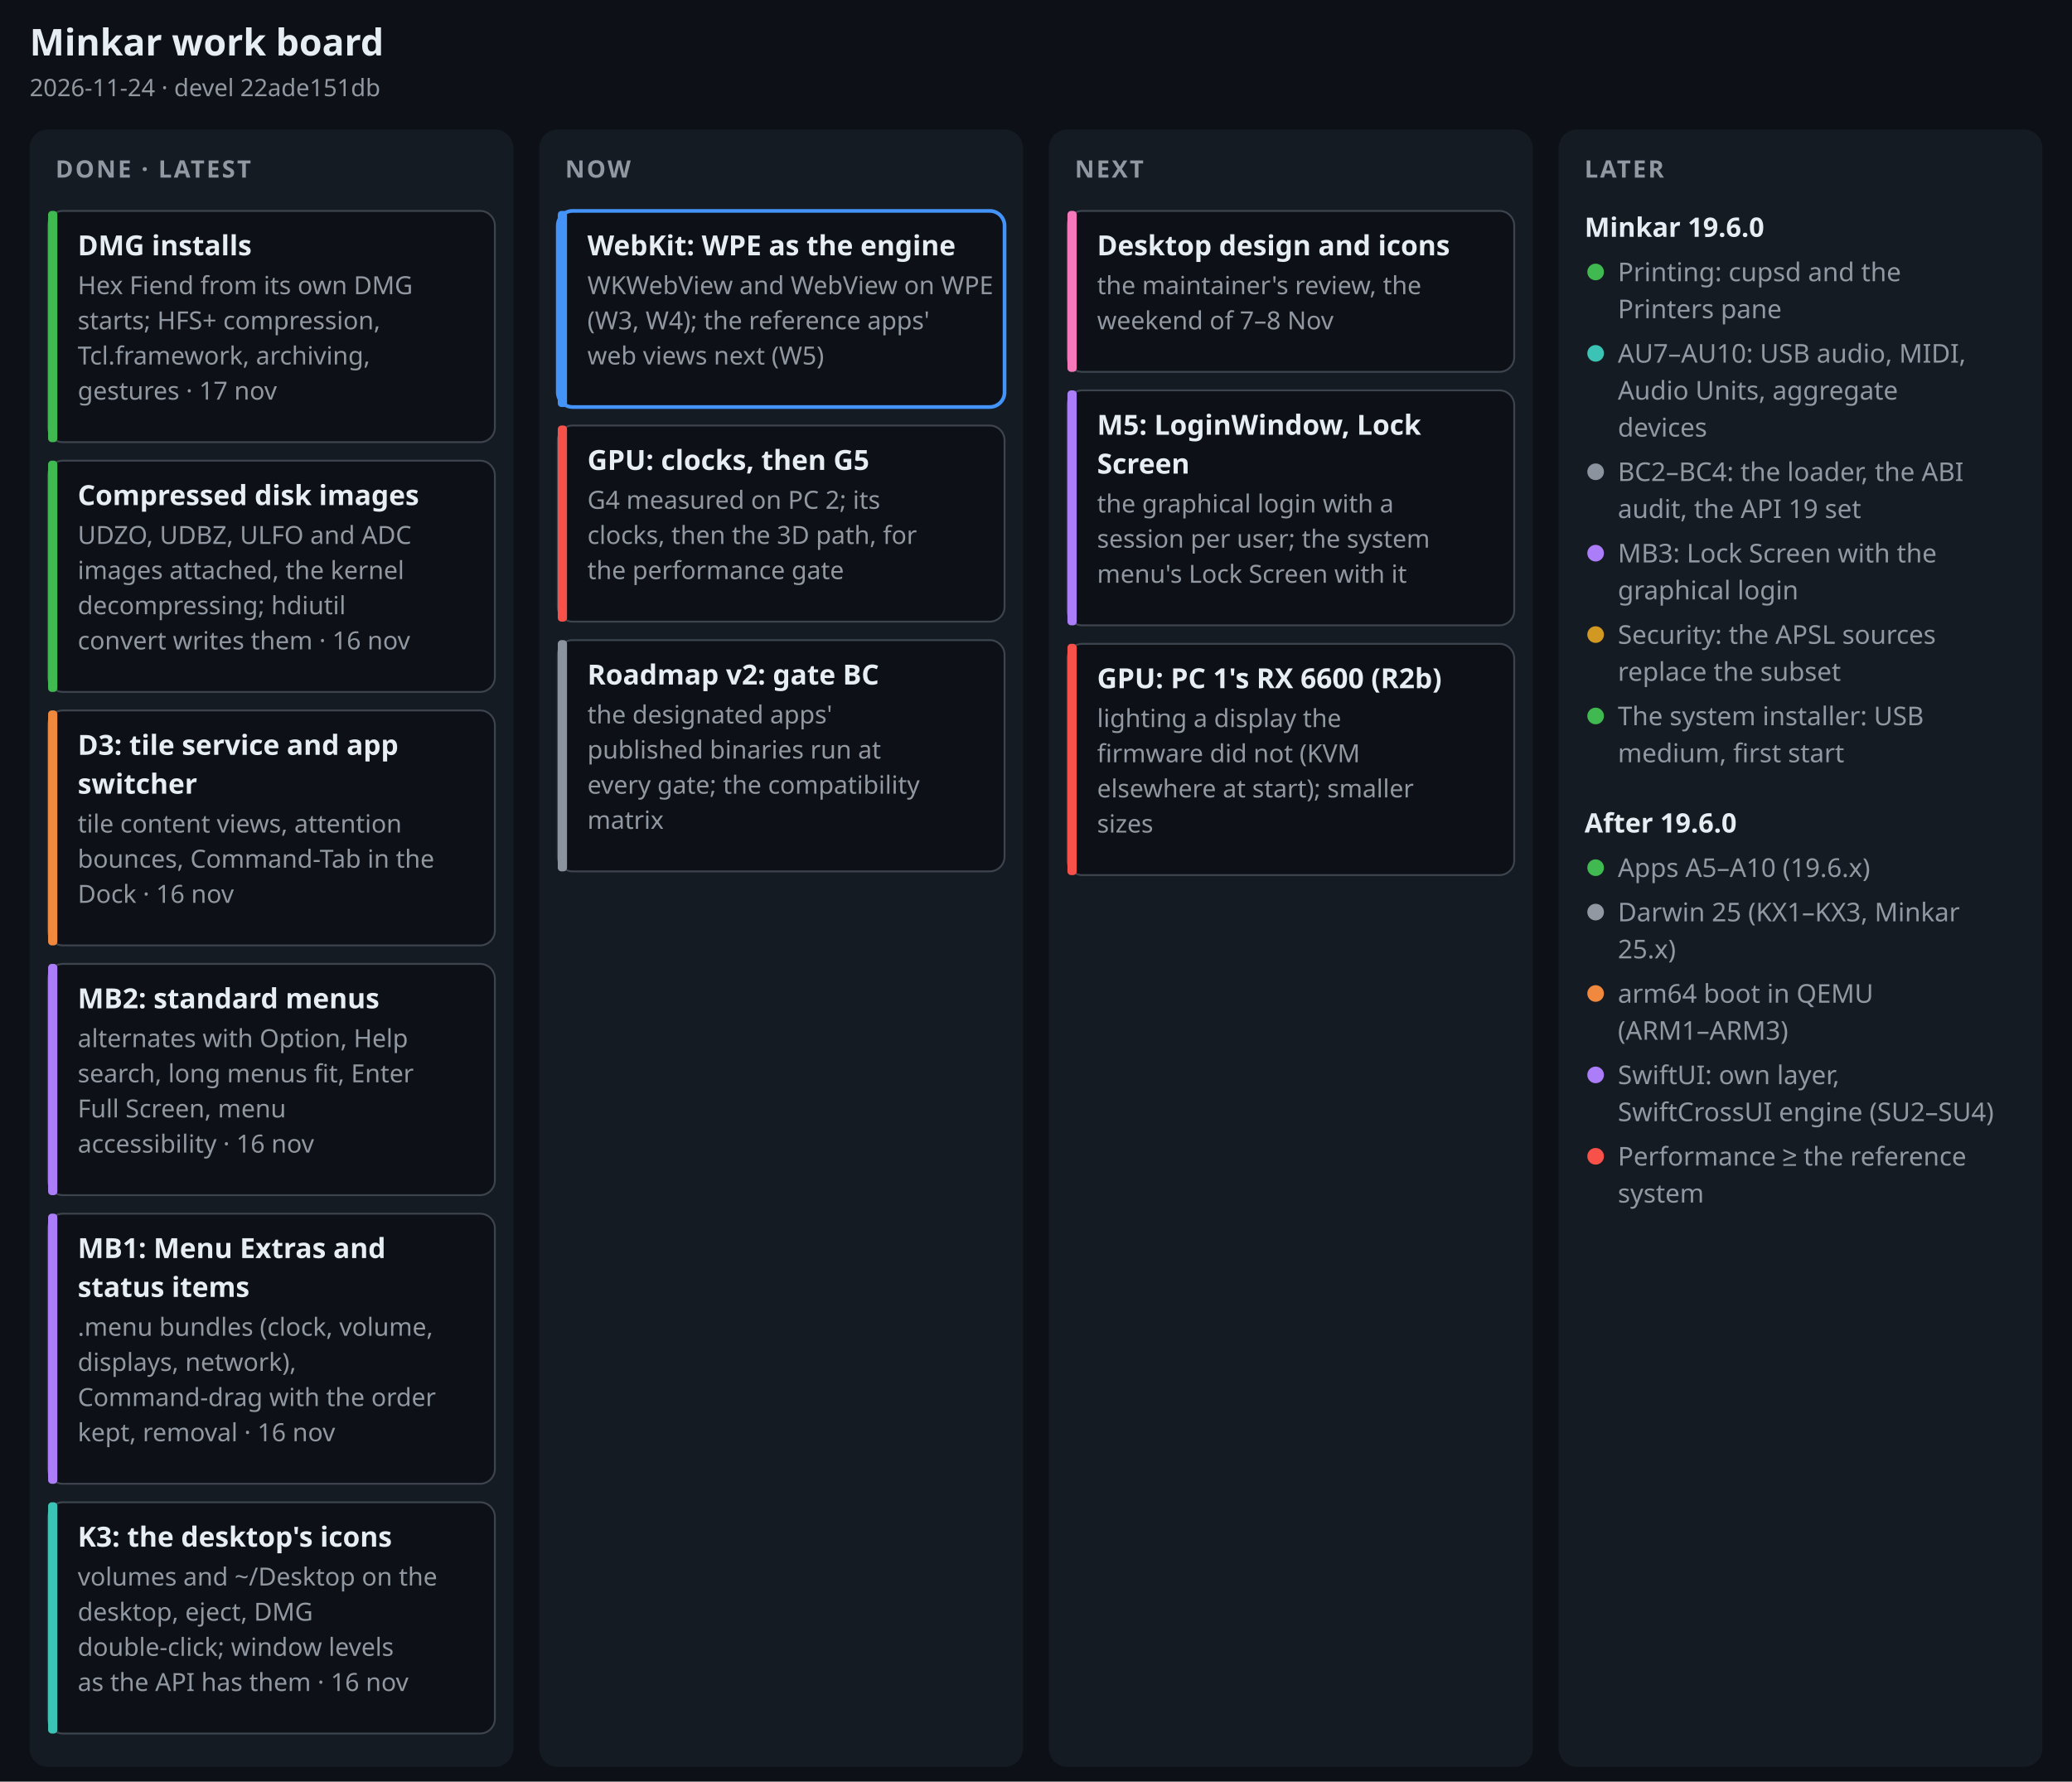
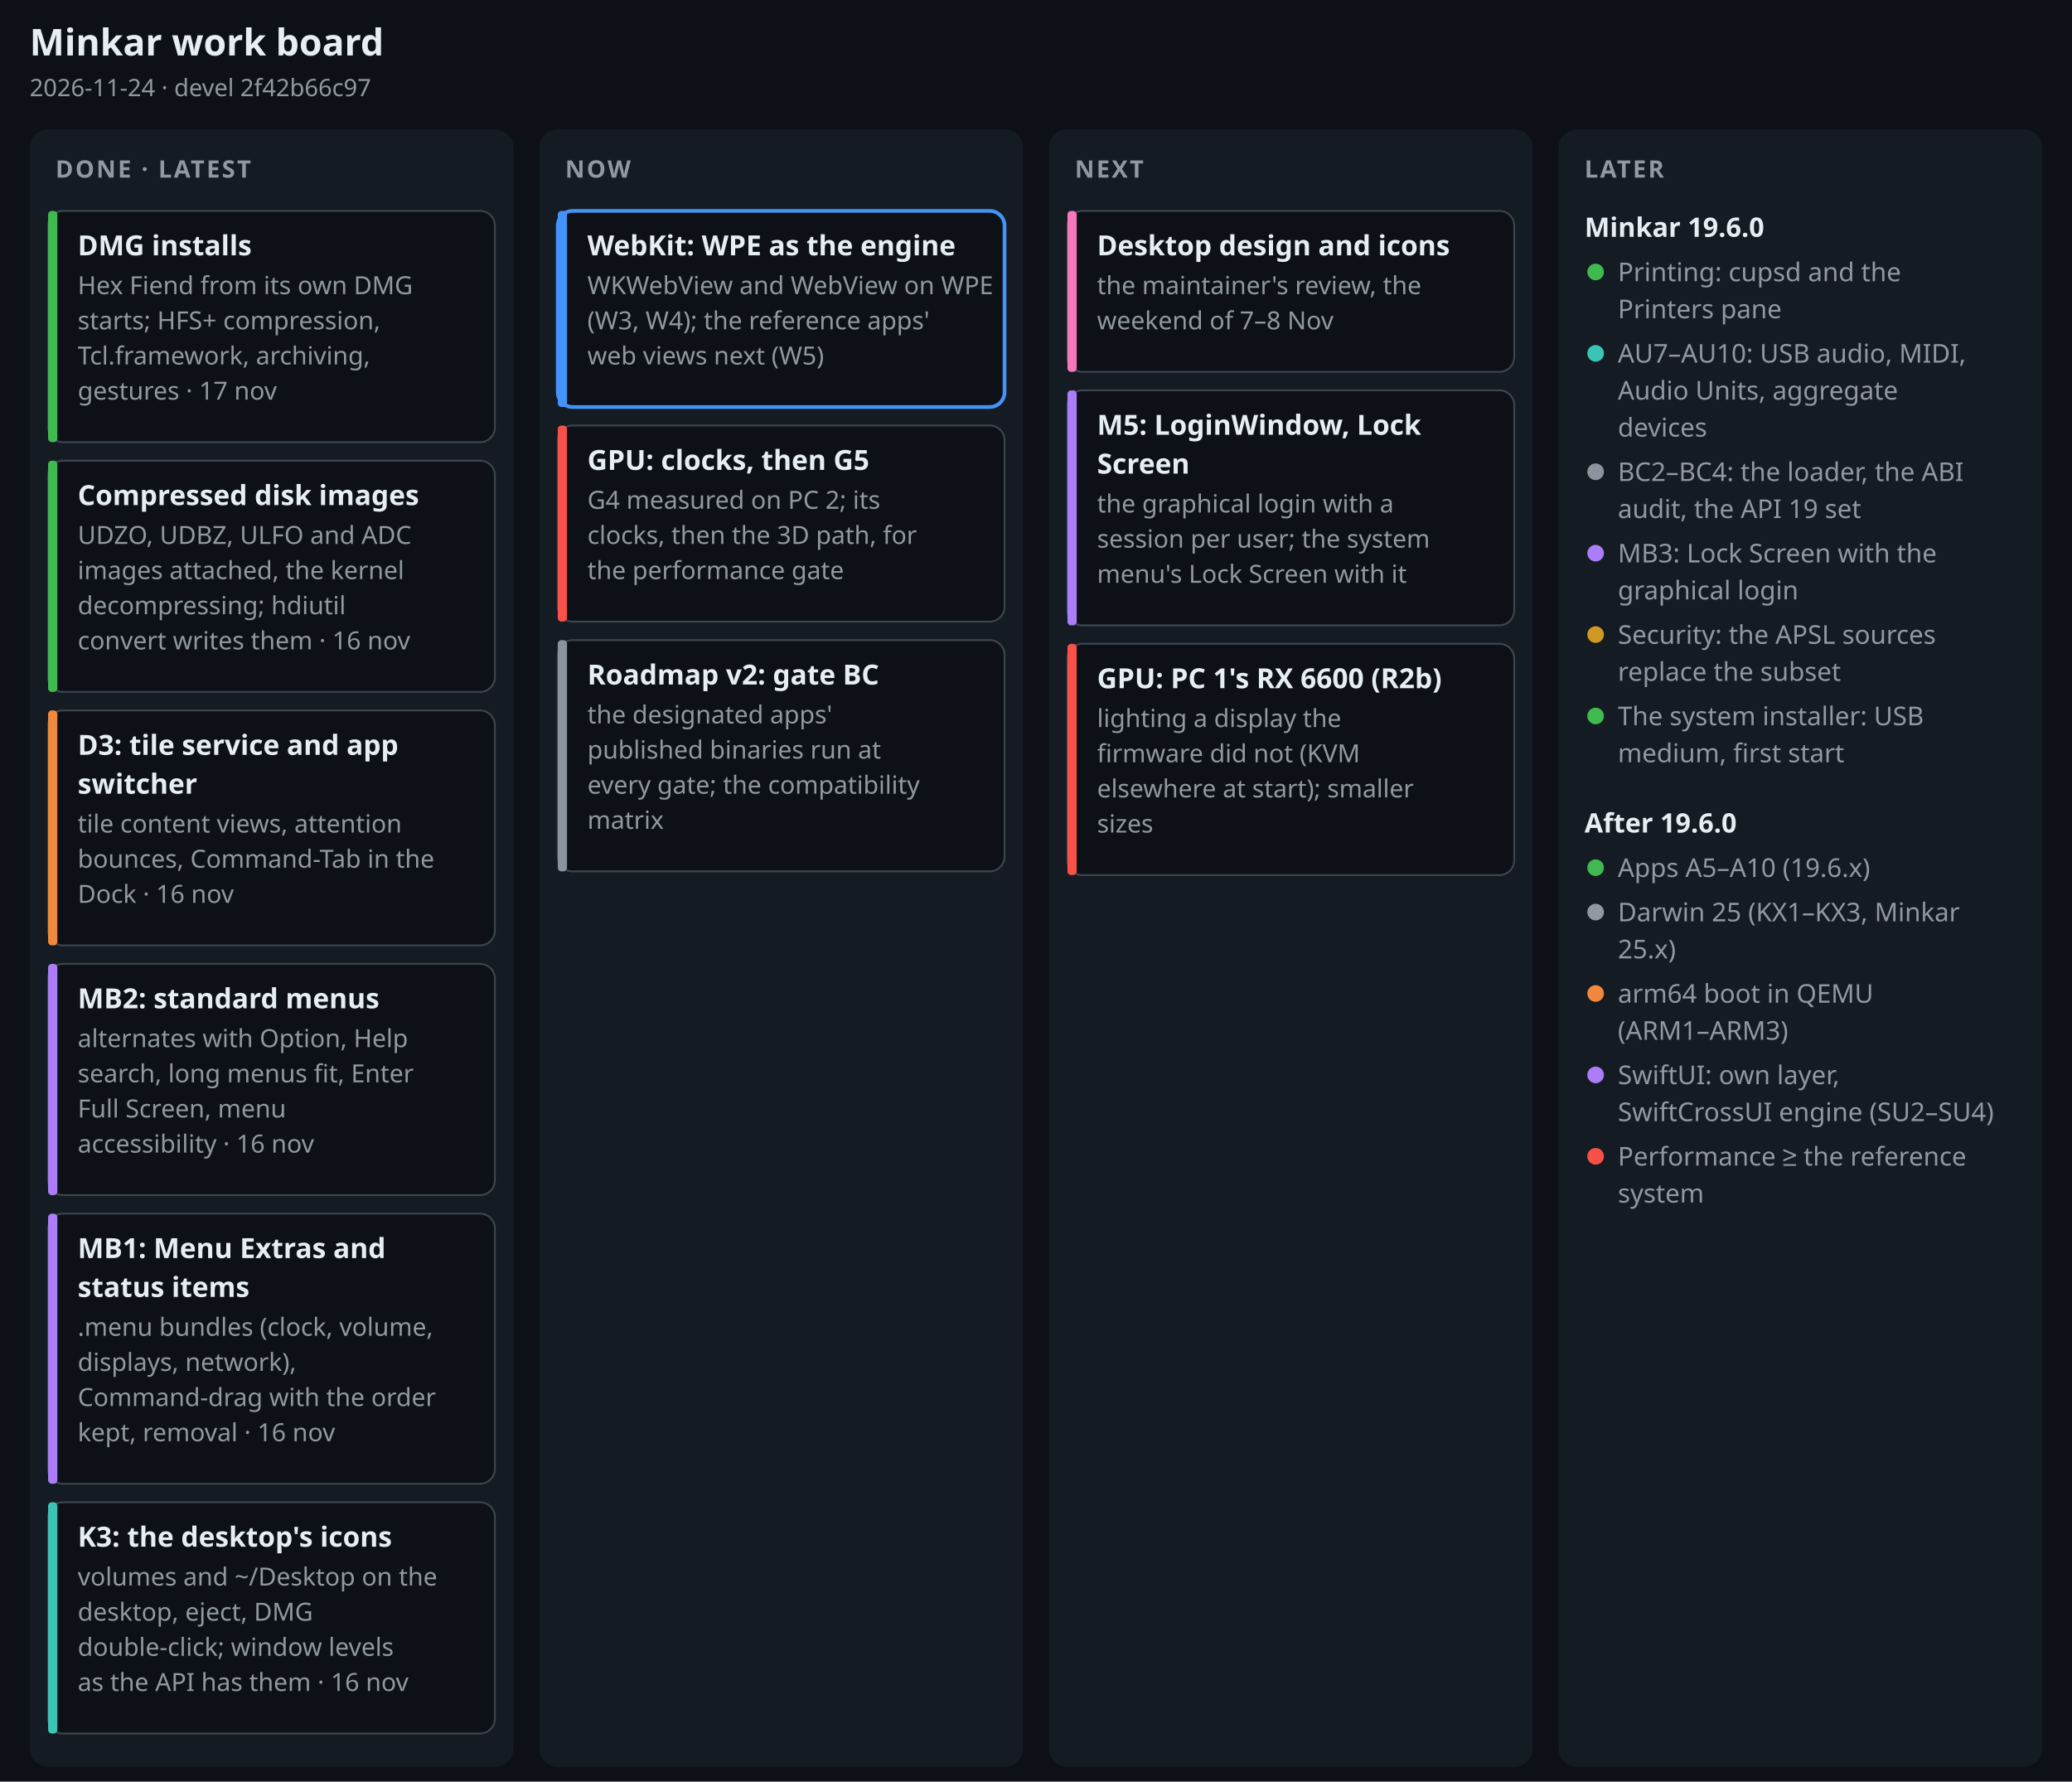
<svg xmlns="http://www.w3.org/2000/svg" width="1120" height="963" viewBox="0 0 1120 963" font-family="-apple-system, BlinkMacSystemFont, 'Segoe UI', 'Noto Sans', Helvetica, Arial, sans-serif" role="img" aria-label="Minkar work board, 2026-11-24">
  <rect width="1120" height="963" fill="#0d1117" />
  <text x="16" y="30" font-size="20" font-weight="700" fill="#e6edf3" text-anchor="start">Minkar work board</text>
-   <text x="16" y="52" font-size="13" font-weight="400" fill="#9198a1" text-anchor="start">2026-11-24 · devel 22ade151db</text>
+   <text x="16" y="52" font-size="13" font-weight="400" fill="#9198a1" text-anchor="start">2026-11-24 · devel 2f42b66c97</text>
  <rect x="16" y="70" width="261.5" height="885" rx="10" fill="#151b23" />
  <text x="30" y="96" font-size="13" font-weight="700" fill="#9198a1" text-anchor="start" letter-spacing=".08em">DONE · LATEST</text>
  <rect x="26" y="114" width="241.5" height="125" rx="8" fill="#0d1117" stroke="#3d444d" stroke-width="1" />
  <rect x="26" y="114" width="5" height="125" rx="2" fill="#3fb950" />
  <text x="42" y="138" font-size="15" font-weight="650" fill="#e6edf3" text-anchor="start">DMG installs</text>
  <text x="42" y="159" font-size="13.5" font-weight="400" fill="#9198a1" text-anchor="start">Hex Fiend from its own DMG</text>
  <text x="42" y="178" font-size="13.5" font-weight="400" fill="#9198a1" text-anchor="start">starts; HFS+ compression,</text>
  <text x="42" y="197" font-size="13.5" font-weight="400" fill="#9198a1" text-anchor="start">Tcl.framework, archiving,</text>
  <text x="42" y="216" font-size="13.5" font-weight="400" fill="#9198a1" text-anchor="start">gestures · 17 nov</text>
  <rect x="26" y="249" width="241.5" height="125" rx="8" fill="#0d1117" stroke="#3d444d" stroke-width="1" />
  <rect x="26" y="249" width="5" height="125" rx="2" fill="#3fb950" />
  <text x="42" y="273" font-size="15" font-weight="650" fill="#e6edf3" text-anchor="start">Compressed disk images</text>
  <text x="42" y="294" font-size="13.5" font-weight="400" fill="#9198a1" text-anchor="start">UDZO, UDBZ, ULFO and ADC</text>
  <text x="42" y="313" font-size="13.5" font-weight="400" fill="#9198a1" text-anchor="start">images attached, the kernel</text>
  <text x="42" y="332" font-size="13.5" font-weight="400" fill="#9198a1" text-anchor="start">decompressing; hdiutil</text>
  <text x="42" y="351" font-size="13.5" font-weight="400" fill="#9198a1" text-anchor="start">convert writes them · 16 nov</text>
  <rect x="26" y="384" width="241.5" height="127" rx="8" fill="#0d1117" stroke="#3d444d" stroke-width="1" />
  <rect x="26" y="384" width="5" height="127" rx="2" fill="#f0883e" />
  <text x="42" y="408" font-size="15" font-weight="650" fill="#e6edf3" text-anchor="start">D3: tile service and app</text>
  <text x="42" y="429" font-size="15" font-weight="650" fill="#e6edf3" text-anchor="start">switcher</text>
  <text x="42" y="450" font-size="13.5" font-weight="400" fill="#9198a1" text-anchor="start">tile content views, attention</text>
  <text x="42" y="469" font-size="13.5" font-weight="400" fill="#9198a1" text-anchor="start">bounces, Command-Tab in the</text>
  <text x="42" y="488" font-size="13.5" font-weight="400" fill="#9198a1" text-anchor="start">Dock · 16 nov</text>
  <rect x="26" y="521" width="241.5" height="125" rx="8" fill="#0d1117" stroke="#3d444d" stroke-width="1" />
  <rect x="26" y="521" width="5" height="125" rx="2" fill="#ab7df8" />
  <text x="42" y="545" font-size="15" font-weight="650" fill="#e6edf3" text-anchor="start">MB2: standard menus</text>
  <text x="42" y="566" font-size="13.5" font-weight="400" fill="#9198a1" text-anchor="start">alternates with Option, Help</text>
  <text x="42" y="585" font-size="13.5" font-weight="400" fill="#9198a1" text-anchor="start">search, long menus fit, Enter</text>
  <text x="42" y="604" font-size="13.5" font-weight="400" fill="#9198a1" text-anchor="start">Full Screen, menu</text>
  <text x="42" y="623" font-size="13.5" font-weight="400" fill="#9198a1" text-anchor="start">accessibility · 16 nov</text>
  <rect x="26" y="656" width="241.5" height="146" rx="8" fill="#0d1117" stroke="#3d444d" stroke-width="1" />
  <rect x="26" y="656" width="5" height="146" rx="2" fill="#ab7df8" />
  <text x="42" y="680" font-size="15" font-weight="650" fill="#e6edf3" text-anchor="start">MB1: Menu Extras and</text>
  <text x="42" y="701" font-size="15" font-weight="650" fill="#e6edf3" text-anchor="start">status items</text>
  <text x="42" y="722" font-size="13.5" font-weight="400" fill="#9198a1" text-anchor="start">.menu bundles (clock, volume,</text>
  <text x="42" y="741" font-size="13.5" font-weight="400" fill="#9198a1" text-anchor="start">displays, network),</text>
  <text x="42" y="760" font-size="13.5" font-weight="400" fill="#9198a1" text-anchor="start">Command-drag with the order</text>
  <text x="42" y="779" font-size="13.5" font-weight="400" fill="#9198a1" text-anchor="start">kept, removal · 16 nov</text>
  <rect x="26" y="812" width="241.5" height="125" rx="8" fill="#0d1117" stroke="#3d444d" stroke-width="1" />
  <rect x="26" y="812" width="5" height="125" rx="2" fill="#3bc4b5" />
  <text x="42" y="836" font-size="15" font-weight="650" fill="#e6edf3" text-anchor="start">K3: the desktop's icons</text>
  <text x="42" y="857" font-size="13.5" font-weight="400" fill="#9198a1" text-anchor="start">volumes and ~/Desktop on the</text>
  <text x="42" y="876" font-size="13.5" font-weight="400" fill="#9198a1" text-anchor="start">desktop, eject, DMG</text>
  <text x="42" y="895" font-size="13.5" font-weight="400" fill="#9198a1" text-anchor="start">double-click; window levels</text>
  <text x="42" y="914" font-size="13.5" font-weight="400" fill="#9198a1" text-anchor="start">as the API has them · 16 nov</text>
  <rect x="291.5" y="70" width="261.5" height="885" rx="10" fill="#151b23" />
  <text x="305.5" y="96" font-size="13" font-weight="700" fill="#9198a1" text-anchor="start" letter-spacing=".08em">NOW</text>
  <rect x="301.5" y="114" width="241.5" height="106" rx="8" fill="#0d1117" stroke="#4493f8" stroke-width="2" />
  <rect x="301.5" y="114" width="5" height="106" rx="2" fill="#4493f8" />
  <text x="317.5" y="138" font-size="15" font-weight="650" fill="#e6edf3" text-anchor="start">WebKit: WPE as the engine</text>
  <text x="317.5" y="159" font-size="13.5" font-weight="400" fill="#9198a1" text-anchor="start">WKWebView and WebView on WPE</text>
  <text x="317.5" y="178" font-size="13.5" font-weight="400" fill="#9198a1" text-anchor="start">(W3, W4); the reference apps'</text>
  <text x="317.5" y="197" font-size="13.5" font-weight="400" fill="#9198a1" text-anchor="start">web views next (W5)</text>
  <rect x="301.5" y="230" width="241.5" height="106" rx="8" fill="#0d1117" stroke="#3d444d" stroke-width="1" />
  <rect x="301.5" y="230" width="5" height="106" rx="2" fill="#f85149" />
  <text x="317.5" y="254" font-size="15" font-weight="650" fill="#e6edf3" text-anchor="start">GPU: clocks, then G5</text>
  <text x="317.5" y="275" font-size="13.5" font-weight="400" fill="#9198a1" text-anchor="start">G4 measured on PC 2; its</text>
  <text x="317.5" y="294" font-size="13.5" font-weight="400" fill="#9198a1" text-anchor="start">clocks, then the 3D path, for</text>
  <text x="317.5" y="313" font-size="13.5" font-weight="400" fill="#9198a1" text-anchor="start">the performance gate</text>
  <rect x="301.5" y="346" width="241.5" height="125" rx="8" fill="#0d1117" stroke="#3d444d" stroke-width="1" />
  <rect x="301.5" y="346" width="5" height="125" rx="2" fill="#8b949e" />
  <text x="317.5" y="370" font-size="15" font-weight="650" fill="#e6edf3" text-anchor="start">Roadmap v2: gate BC</text>
  <text x="317.5" y="391" font-size="13.5" font-weight="400" fill="#9198a1" text-anchor="start">the designated apps'</text>
  <text x="317.5" y="410" font-size="13.5" font-weight="400" fill="#9198a1" text-anchor="start">published binaries run at</text>
  <text x="317.5" y="429" font-size="13.5" font-weight="400" fill="#9198a1" text-anchor="start">every gate; the compatibility</text>
  <text x="317.5" y="448" font-size="13.5" font-weight="400" fill="#9198a1" text-anchor="start">matrix</text>
  <rect x="567" y="70" width="261.5" height="885" rx="10" fill="#151b23" />
  <text x="581" y="96" font-size="13" font-weight="700" fill="#9198a1" text-anchor="start" letter-spacing=".08em">NEXT</text>
  <rect x="577" y="114" width="241.5" height="87" rx="8" fill="#0d1117" stroke="#3d444d" stroke-width="1" />
  <rect x="577" y="114" width="5" height="87" rx="2" fill="#f778ba" />
  <text x="593" y="138" font-size="15" font-weight="650" fill="#e6edf3" text-anchor="start">Desktop design and icons</text>
  <text x="593" y="159" font-size="13.5" font-weight="400" fill="#9198a1" text-anchor="start">the maintainer's review, the</text>
  <text x="593" y="178" font-size="13.5" font-weight="400" fill="#9198a1" text-anchor="start">weekend of 7–8 Nov</text>
  <rect x="577" y="211" width="241.5" height="127" rx="8" fill="#0d1117" stroke="#3d444d" stroke-width="1" />
  <rect x="577" y="211" width="5" height="127" rx="2" fill="#ab7df8" />
  <text x="593" y="235" font-size="15" font-weight="650" fill="#e6edf3" text-anchor="start">M5: LoginWindow, Lock</text>
  <text x="593" y="256" font-size="15" font-weight="650" fill="#e6edf3" text-anchor="start">Screen</text>
  <text x="593" y="277" font-size="13.5" font-weight="400" fill="#9198a1" text-anchor="start">the graphical login with a</text>
  <text x="593" y="296" font-size="13.5" font-weight="400" fill="#9198a1" text-anchor="start">session per user; the system</text>
  <text x="593" y="315" font-size="13.5" font-weight="400" fill="#9198a1" text-anchor="start">menu's Lock Screen with it</text>
  <rect x="577" y="348" width="241.5" height="125" rx="8" fill="#0d1117" stroke="#3d444d" stroke-width="1" />
  <rect x="577" y="348" width="5" height="125" rx="2" fill="#f85149" />
  <text x="593" y="372" font-size="15" font-weight="650" fill="#e6edf3" text-anchor="start">GPU: PC 1's RX 6600 (R2b)</text>
  <text x="593" y="393" font-size="13.5" font-weight="400" fill="#9198a1" text-anchor="start">lighting a display the</text>
  <text x="593" y="412" font-size="13.5" font-weight="400" fill="#9198a1" text-anchor="start">firmware did not (KVM</text>
  <text x="593" y="431" font-size="13.5" font-weight="400" fill="#9198a1" text-anchor="start">elsewhere at start); smaller</text>
  <text x="593" y="450" font-size="13.5" font-weight="400" fill="#9198a1" text-anchor="start">sizes</text>
  <rect x="842.5" y="70" width="261.5" height="885" rx="10" fill="#151b23" />
  <text x="856.5" y="96" font-size="13" font-weight="700" fill="#9198a1" text-anchor="start" letter-spacing=".08em">LATER</text>
  <text x="856.5" y="128" font-size="14.5" font-weight="700" fill="#e6edf3" text-anchor="start">Minkar 19.6.0</text>
  <circle cx="862.5" cy="147" r="4.5" fill="#3fb950" />
  <text x="874.5" y="152" font-size="14" font-weight="400" fill="#9198a1" text-anchor="start">Printing: cupsd and the</text>
  <text x="874.5" y="172" font-size="14" font-weight="400" fill="#9198a1" text-anchor="start">Printers pane</text>
  <circle cx="862.5" cy="191" r="4.5" fill="#3bc4b5" />
  <text x="874.5" y="196" font-size="14" font-weight="400" fill="#9198a1" text-anchor="start">AU7–AU10: USB audio, MIDI,</text>
  <text x="874.5" y="216" font-size="14" font-weight="400" fill="#9198a1" text-anchor="start">Audio Units, aggregate</text>
  <text x="874.5" y="236" font-size="14" font-weight="400" fill="#9198a1" text-anchor="start">devices</text>
  <circle cx="862.5" cy="255" r="4.5" fill="#8b949e" />
  <text x="874.5" y="260" font-size="14" font-weight="400" fill="#9198a1" text-anchor="start">BC2–BC4: the loader, the ABI</text>
  <text x="874.5" y="280" font-size="14" font-weight="400" fill="#9198a1" text-anchor="start">audit, the API 19 set</text>
  <circle cx="862.5" cy="299" r="4.5" fill="#ab7df8" />
  <text x="874.5" y="304" font-size="14" font-weight="400" fill="#9198a1" text-anchor="start">MB3: Lock Screen with the</text>
  <text x="874.5" y="324" font-size="14" font-weight="400" fill="#9198a1" text-anchor="start">graphical login</text>
  <circle cx="862.5" cy="343" r="4.5" fill="#d29922" />
  <text x="874.5" y="348" font-size="14" font-weight="400" fill="#9198a1" text-anchor="start">Security: the APSL sources</text>
  <text x="874.5" y="368" font-size="14" font-weight="400" fill="#9198a1" text-anchor="start">replace the subset</text>
  <circle cx="862.5" cy="387" r="4.5" fill="#3fb950" />
  <text x="874.5" y="392" font-size="14" font-weight="400" fill="#9198a1" text-anchor="start">The system installer: USB</text>
  <text x="874.5" y="412" font-size="14" font-weight="400" fill="#9198a1" text-anchor="start">medium, first start</text>
  <text x="856.5" y="450" font-size="14.5" font-weight="700" fill="#e6edf3" text-anchor="start">After 19.6.0</text>
  <circle cx="862.5" cy="469" r="4.5" fill="#3fb950" />
  <text x="874.5" y="474" font-size="14" font-weight="400" fill="#9198a1" text-anchor="start">Apps A5–A10 (19.6.x)</text>
  <circle cx="862.5" cy="493" r="4.5" fill="#9198a1" />
  <text x="874.5" y="498" font-size="14" font-weight="400" fill="#9198a1" text-anchor="start">Darwin 25 (KX1–KX3, Minkar</text>
  <text x="874.5" y="518" font-size="14" font-weight="400" fill="#9198a1" text-anchor="start">25.x)</text>
  <circle cx="862.5" cy="537" r="4.5" fill="#f0883e" />
  <text x="874.5" y="542" font-size="14" font-weight="400" fill="#9198a1" text-anchor="start">arm64 boot in QEMU</text>
  <text x="874.5" y="562" font-size="14" font-weight="400" fill="#9198a1" text-anchor="start">(ARM1–ARM3)</text>
  <circle cx="862.5" cy="581" r="4.5" fill="#ab7df8" />
  <text x="874.5" y="586" font-size="14" font-weight="400" fill="#9198a1" text-anchor="start">SwiftUI: own layer,</text>
  <text x="874.5" y="606" font-size="14" font-weight="400" fill="#9198a1" text-anchor="start">SwiftCrossUI engine (SU2–SU4)</text>
  <circle cx="862.5" cy="625" r="4.5" fill="#f85149" />
  <text x="874.5" y="630" font-size="14" font-weight="400" fill="#9198a1" text-anchor="start">Performance ≥ the reference</text>
  <text x="874.5" y="650" font-size="14" font-weight="400" fill="#9198a1" text-anchor="start">system</text>
</svg>
